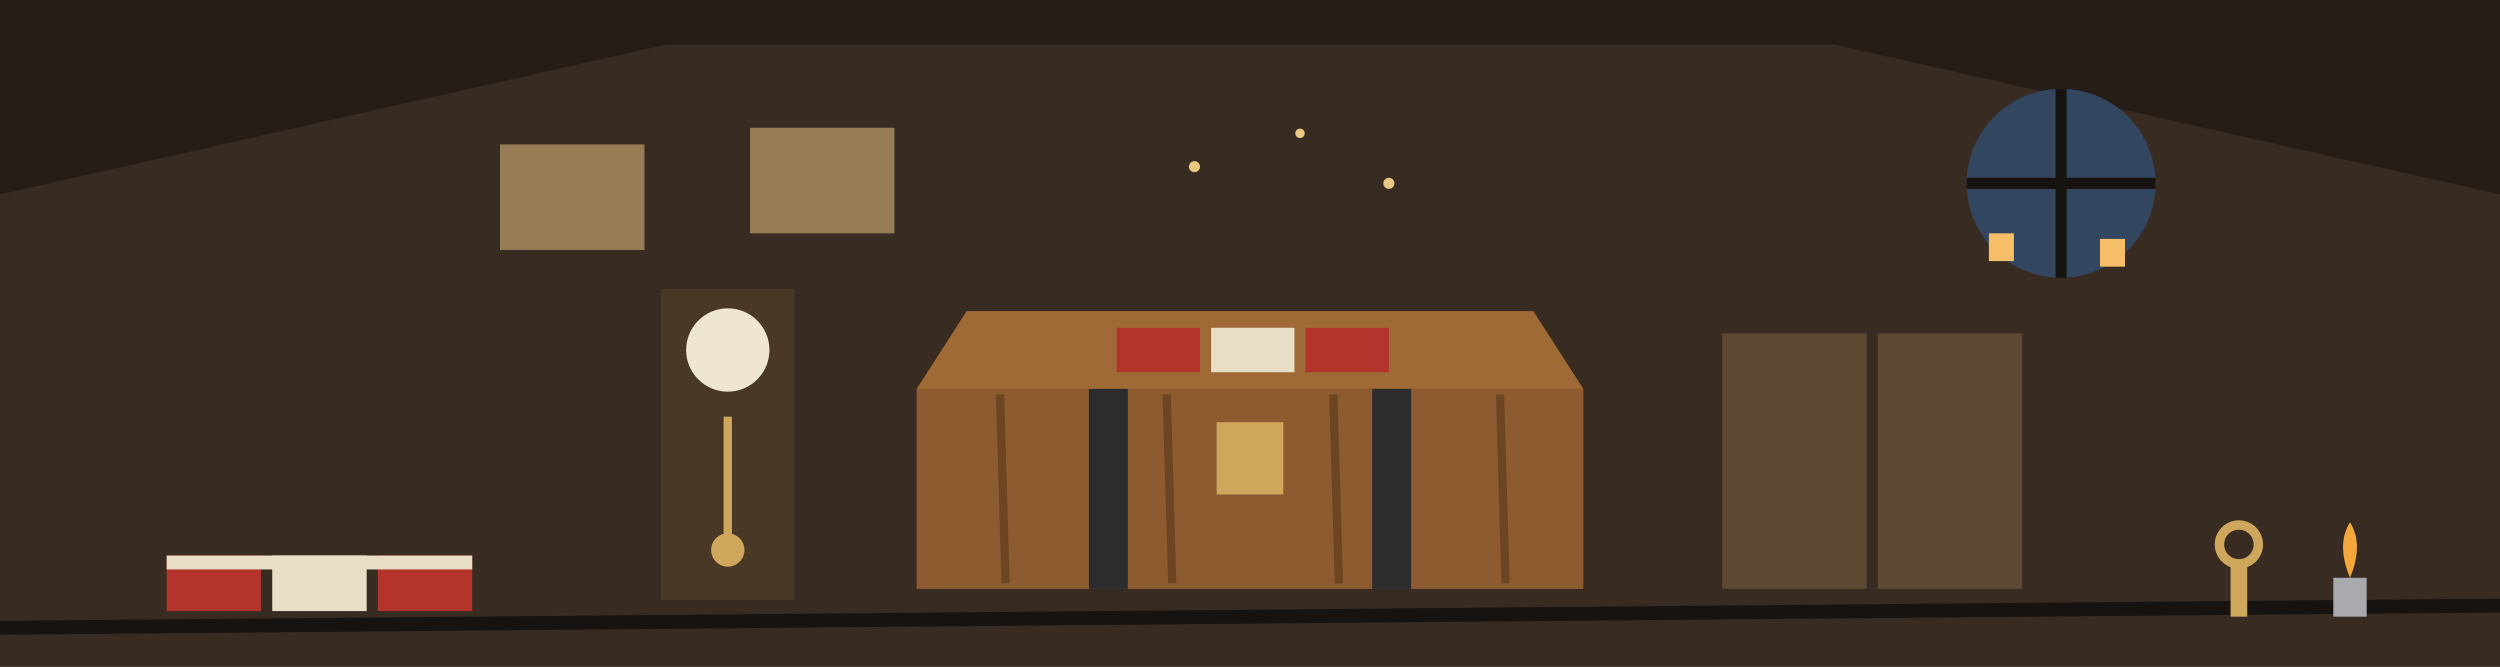
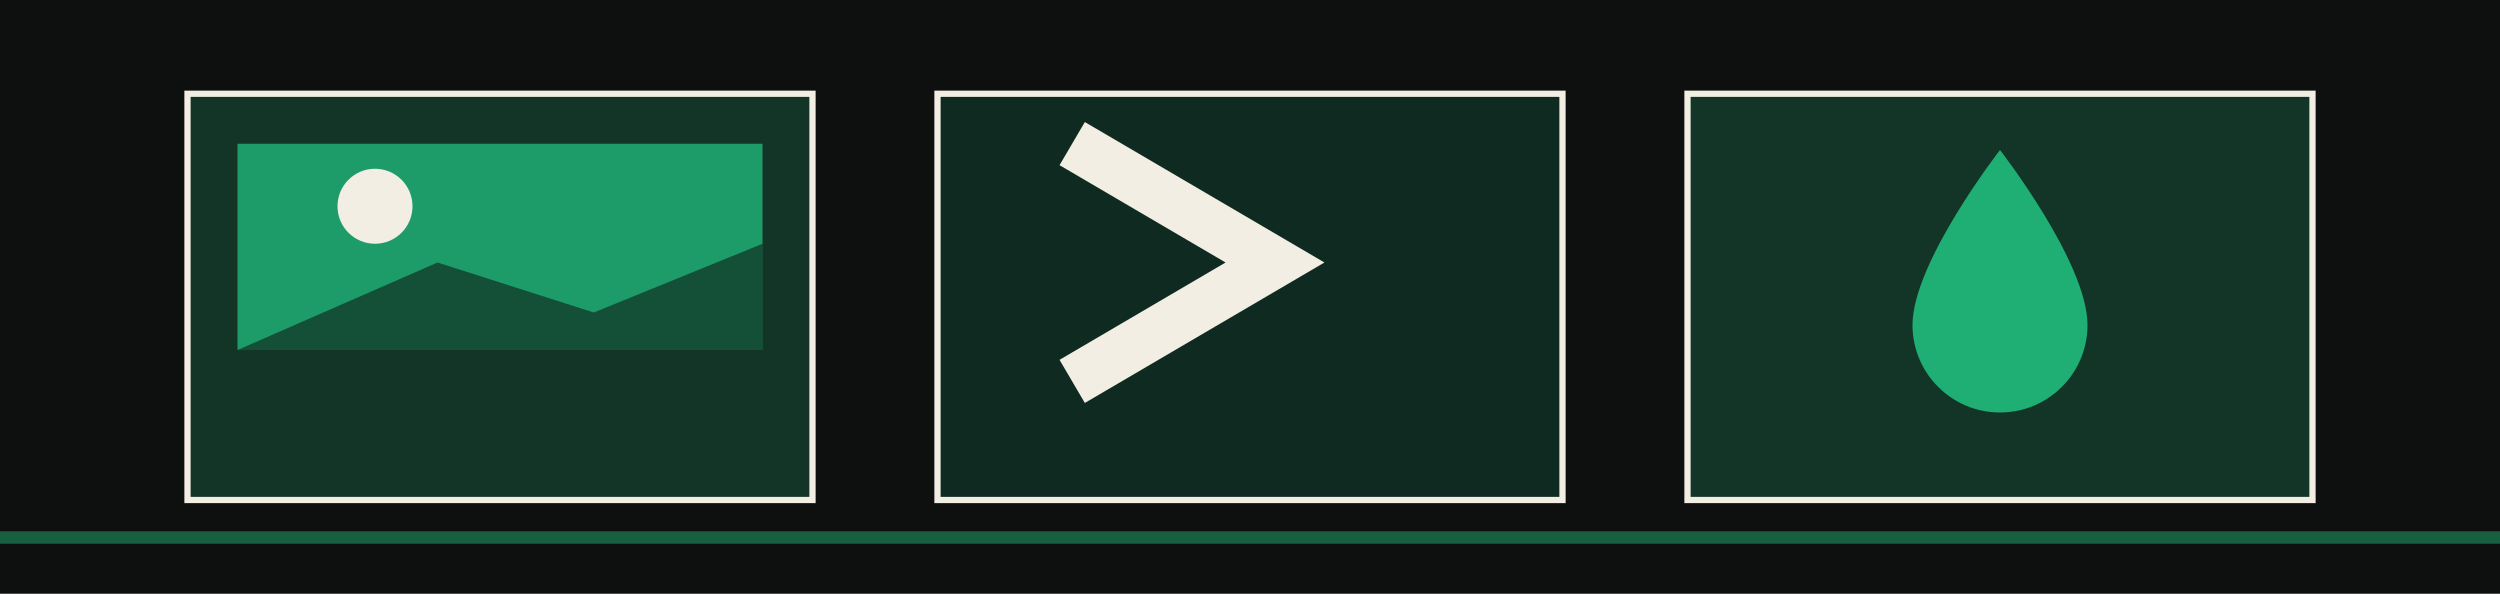
- <svg xmlns="http://www.w3.org/2000/svg" viewBox="0 0 900 240" role="img" aria-label="The attic in cross section, animated scene">
-   <rect width="900" height="240" fill="#241d18" />
-   <polygon points="0,70 240,16 660,16 900,70 900,240 0,240" fill="#372b22" />
-   <g id="round-window">
-     <circle cx="742" cy="66" r="34" fill="#33465f">
-       <animate attributeName="fill" values="#33465f;#26334a;#33465f" dur="30s" repeatCount="indefinite" />
-     </circle>
-     <line x1="742" y1="32" x2="742" y2="100" stroke="#171310" stroke-width="4" />
-     <line x1="708" y1="66" x2="776" y2="66" stroke="#171310" stroke-width="4" />
-     <rect x="716" y="84" width="9" height="10" fill="#f6be66">
-       <animate attributeName="opacity" values="0;1;1" keyTimes="0;0.3;1" dur="30s" repeatCount="indefinite" />
-     </rect>
-     <rect x="756" y="86" width="9" height="10" fill="#f6be66">
-       <animate attributeName="opacity" values="0;0;1;1" keyTimes="0;0.5;0.65;1" dur="30s" repeatCount="indefinite" />
-     </rect>
+ <svg xmlns="http://www.w3.org/2000/svg" viewBox="0 0 800 190" role="img" aria-label="The Three Tiles, animated mosaic scene">
+   <rect width="800" height="190" fill="#0d100e" />
+   <g stroke="#f2eee3" stroke-width="2">
+     <rect x="60" y="30" width="200" height="130" fill="#123528" />
+     <rect x="300" y="30" width="200" height="130" fill="#0f2a20" />
+     <rect x="540" y="30" width="200" height="130" fill="#123528" />
  </g>
-   <g id="picture-frames" fill="#967c54">
-     <rect x="180" y="52" width="52" height="38">
-       <animateTransform attributeName="transform" type="rotate" values="0 206 52;1 206 52;0 206 52" dur="9s" repeatCount="indefinite" />
-     </rect>
-     <rect x="270" y="46" width="52" height="38">
-       <animateTransform attributeName="transform" type="rotate" values="0 296 46;-1 296 46;0 296 46" dur="11s" repeatCount="indefinite" />
-     </rect>
-   </g>
-   <g id="dust-motes" fill="#e8c882">
-     <circle cx="430" cy="60" r="2">
-       <animateTransform attributeName="transform" type="translate" values="0 0;14 90" dur="16s" repeatCount="indefinite" />
-       <animate attributeName="opacity" values="0.9;0.1" dur="16s" repeatCount="indefinite" />
-     </circle>
-     <circle cx="468" cy="48" r="1.7">
-       <animateTransform attributeName="transform" type="translate" values="0 0;-10 100" dur="19s" repeatCount="indefinite" />
-       <animate attributeName="opacity" values="0.9;0.1" dur="19s" repeatCount="indefinite" />
-     </circle>
-     <circle cx="500" cy="66" r="2">
-       <animateTransform attributeName="transform" type="translate" values="0 0;8 84" dur="14s" repeatCount="indefinite" />
-       <animate attributeName="opacity" values="0.9;0.1" dur="14s" repeatCount="indefinite" />
-     </circle>
-   </g>
-   <g id="trunk-breathing">
-     <rect x="330" y="140" width="240" height="72" fill="#8c5c30" />
-     <g stroke="#6e4522" stroke-width="3">
-       <line x1="360" y1="142" x2="362" y2="210" />
-       <line x1="420" y1="142" x2="422" y2="210" />
-       <line x1="480" y1="142" x2="482" y2="210" />
-       <line x1="540" y1="142" x2="542" y2="210" />
-     </g>
-     <rect x="392" y="140" width="14" height="72" fill="#2c2c2e" />
-     <rect x="494" y="140" width="14" height="72" fill="#2c2c2e" />
-     <g id="trunk-lid">
-       <polygon points="330,140 348,112 552,112 570,140" fill="#a06a36" />
-       <g>
-         <rect x="402" y="118" width="30" height="16" fill="#b2342c" />
-         <rect x="436" y="118" width="30" height="16" fill="#e8dec6" />
-         <rect x="470" y="118" width="30" height="16" fill="#b2342c" />
-         <animateTransform attributeName="transform" type="translate" values="0 0;0 -3;0 0" dur="14s" repeatCount="indefinite" />
-       </g>
-       <animateTransform attributeName="transform" type="translate" values="0 0;0 -5;0 0" dur="14s" repeatCount="indefinite" />
-     </g>
-     <rect x="438" y="152" width="24" height="26" fill="#cea65c" />
-   </g>
-   <g id="press-doors" fill="#5d4832">
-     <rect x="620" y="120" width="52" height="92">
-       <animateTransform attributeName="transform" type="rotate" values="0 620 166;2.4 620 166;0 620 166" dur="17s" repeatCount="indefinite" />
-     </rect>
-     <rect x="676" y="120" width="52" height="92">
-       <animateTransform attributeName="transform" type="rotate" values="0 728 166;-2.4 728 166;0 728 166" dur="17s" repeatCount="indefinite" />
-     </rect>
-   </g>
-   <g id="grandfather-clock">
-     <rect x="238" y="104" width="48" height="112" fill="#4a3826" />
-     <circle cx="262" cy="126" r="15" fill="#eee6d0" />
-     <line x1="262" y1="150" x2="262" y2="196" stroke="#cea65c" stroke-width="3">
-       <animateTransform attributeName="transform" type="rotate" values="-14 262 150;14 262 150;-14 262 150" dur="2.4s" repeatCount="indefinite" />
-     </line>
-     <circle cx="262" cy="198" r="6" fill="#cea65c">
-       <animateTransform attributeName="transform" type="rotate" values="-14 262 150;14 262 150;-14 262 150" dur="2.4s" repeatCount="indefinite" />
-     </circle>
-   </g>
-   <g id="near-stair">
-     <line x1="0" y1="226" x2="900" y2="218" stroke="#171310" stroke-width="5" />
-     <g>
-       <rect x="60" y="200" width="34" height="20" fill="#b2342c" />
-       <rect x="98" y="200" width="34" height="20" fill="#e8dec6" />
-       <rect x="136" y="200" width="34" height="20" fill="#b2342c" />
-       <rect x="60" y="200" width="110" height="5" fill="#e8dec6" />
-     </g>
-     <g id="key-turning">
-       <circle cx="806" cy="196" r="7" fill="none" stroke="#cea65c" stroke-width="3.4" />
-       <rect x="803" y="202" width="6" height="20" fill="#cea65c" />
-       <animateTransform attributeName="transform" type="rotate" values="0 806 196;180 806 196;180 806 196" keyTimes="0;0.4;1" dur="18s" repeatCount="indefinite" />
-     </g>
-     <path id="candle-flame" d="M846 208 q5 -12 0 -20 q-5 8 0 20" fill="#f2a83c">
-       <animate attributeName="d" values="M846 208 q5 -12 0 -20 q-5 8 0 20;M846 208 q8 -9 1 -17 q-6 7 -1 17;M846 208 q5 -12 0 -20 q-5 8 0 20" dur="9s" repeatCount="indefinite" />
-     </path>
-     <rect x="840" y="208" width="12" height="14" fill="#a8aaae" />
+   <rect x="76" y="46" width="168" height="66" fill="#1fae74" opacity="0.85" />
+   <circle cx="120" cy="66" r="12" fill="#f2eee3" />
+   <path d="M76 112 L140 84 L190 100 L244 78 L244 112 Z" fill="#0d100e" opacity="0.55" />
+   <polyline points="350,118 408,84 350,50" fill="none" stroke="#f2eee3" stroke-width="16" stroke-linecap="square" />
+   <path d="M400 48 C400 48 372 84 372 104 a28 28 0 0 0 56 0 C428 84 400 48 400 48 Z" fill="#1fae74" transform="translate(240,0)" />
+   <rect x="60" y="30" width="200" height="130" fill="#1fae74" opacity="0">
+     <animate attributeName="opacity" values="0;0.22;0" dur="4s" repeatCount="indefinite" />
+   </rect>
+   <rect x="300" y="30" width="200" height="130" fill="#1fae74" opacity="0">
+     <animate attributeName="opacity" values="0;0.22;0" dur="4s" begin="1.3s" repeatCount="indefinite" />
+   </rect>
+   <rect x="540" y="30" width="200" height="130" fill="#1fae74" opacity="0">
+     <animate attributeName="opacity" values="0;0.22;0" dur="4s" begin="2.6s" repeatCount="indefinite" />
+   </rect>
+   <g fill="#1c2420">
+     <rect x="0" y="170" width="800" height="4" fill="#1fae74" opacity="0.5" />
  </g>
</svg>
